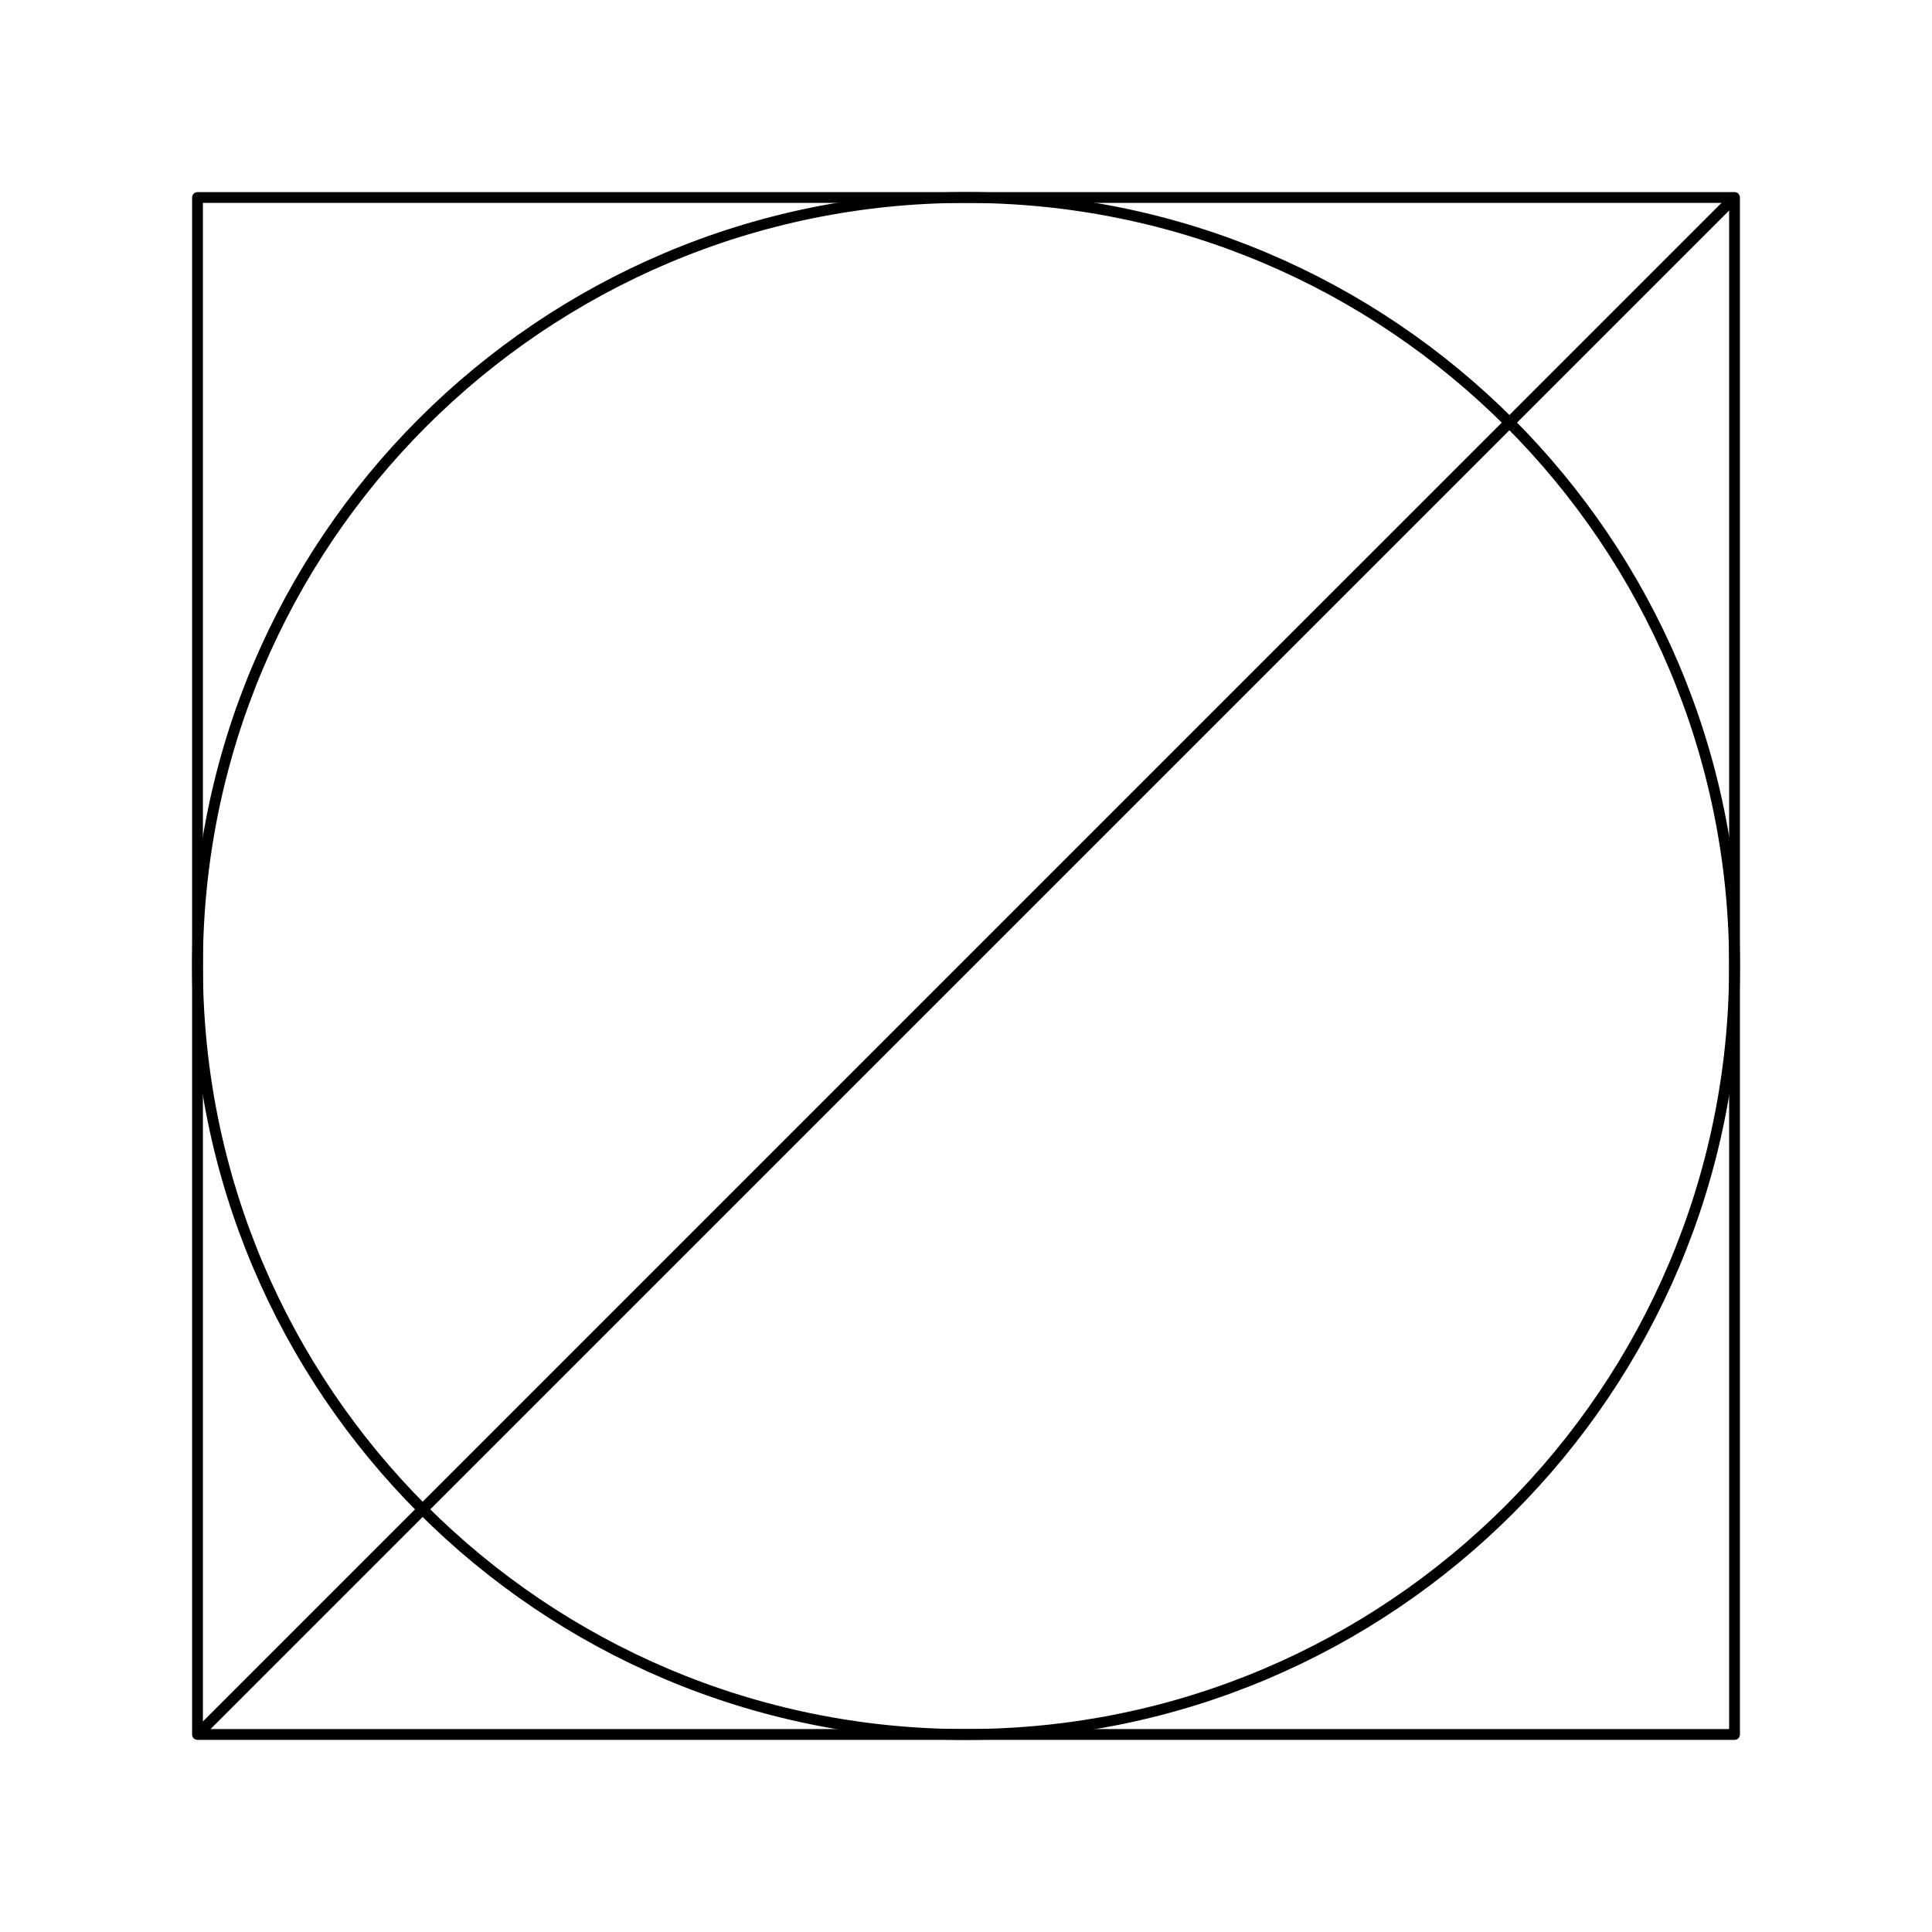
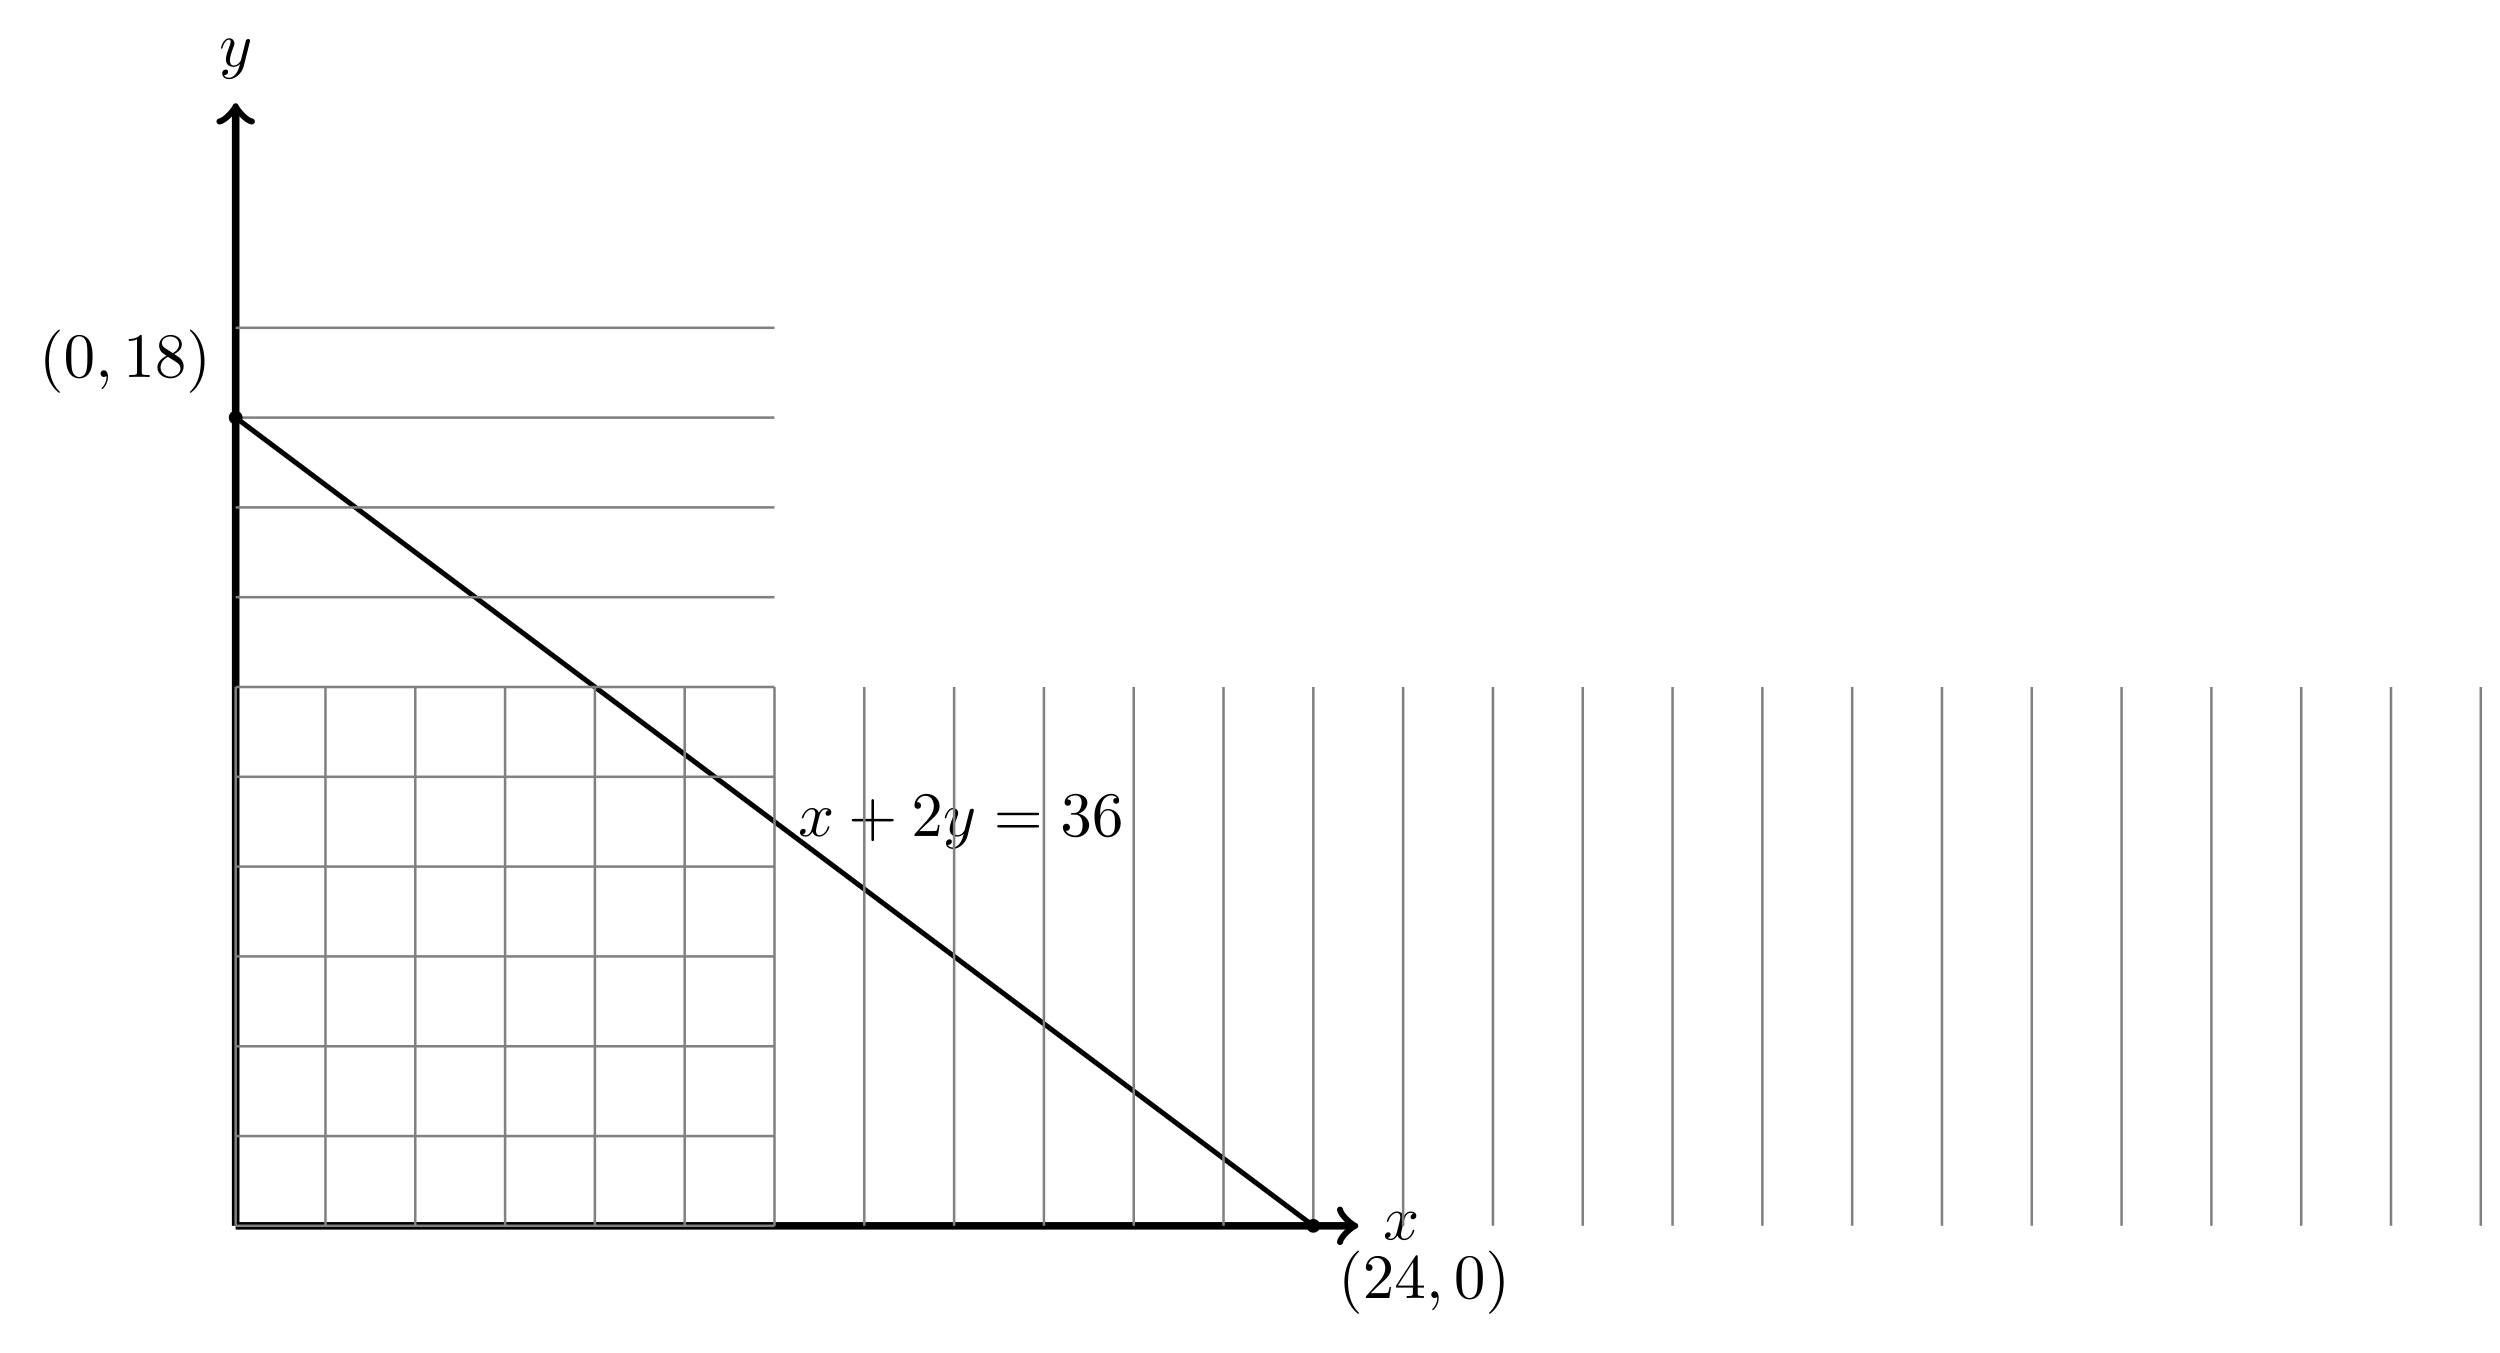
- <svg xmlns="http://www.w3.org/2000/svg" width="142.529" height="142.529" viewBox="0 0 142.529 142.529">
-   <path fill="none" stroke-width="0.797" stroke-linecap="butt" stroke-linejoin="round" stroke="rgb(0%, 0%, 0%)" stroke-opacity="1" stroke-miterlimit="1" d="M -0.002 -0 L -0.002 113.387 L 113.389 113.387 L 113.389 -0 Z M -0.002 -0 " transform="matrix(1, 0, 0, -1, 14.572, 127.957)" />
-   <path fill="none" stroke-width="0.797" stroke-linecap="butt" stroke-linejoin="round" stroke="rgb(0%, 0%, 0%)" stroke-opacity="1" stroke-miterlimit="1" d="M -0.002 -0 L 113.389 113.387 " transform="matrix(1, 0, 0, -1, 14.572, 127.957)" />
-   <path fill="none" stroke-width="0.797" stroke-linecap="butt" stroke-linejoin="round" stroke="rgb(0%, 0%, 0%)" stroke-opacity="1" stroke-miterlimit="1" d="M 113.389 56.695 C 113.389 88.004 88.006 113.387 56.694 113.387 C 25.381 113.387 -0.002 88.004 -0.002 56.695 C -0.002 25.383 25.381 -0 56.694 -0 C 88.006 -0 113.389 25.383 113.389 56.695 Z M 113.389 56.695 " transform="matrix(1, 0, 0, -1, 14.572, 127.957)" />
+ <svg xmlns="http://www.w3.org/2000/svg" xmlns:xlink="http://www.w3.org/1999/xlink" width="394.559" height="213.502" viewBox="0 0 394.559 213.502">
+   <defs>
+     <g>
+       <g id="glyph-0-0">
+         <path d="M 4.844 -3.797 C 4.891 -3.938 4.891 -3.953 4.891 -4.031 C 4.891 -4.203 4.75 -4.297 4.594 -4.297 C 4.5 -4.297 4.344 -4.234 4.25 -4.094 C 4.234 -4.031 4.141 -3.734 4.109 -3.547 C 4.031 -3.297 3.969 -3.016 3.906 -2.75 L 3.453 -0.953 C 3.422 -0.812 2.984 -0.109 2.328 -0.109 C 1.828 -0.109 1.719 -0.547 1.719 -0.922 C 1.719 -1.375 1.891 -2 2.219 -2.875 C 2.375 -3.281 2.422 -3.391 2.422 -3.594 C 2.422 -4.031 2.109 -4.406 1.609 -4.406 C 0.656 -4.406 0.297 -2.953 0.297 -2.875 C 0.297 -2.766 0.391 -2.766 0.406 -2.766 C 0.516 -2.766 0.516 -2.797 0.562 -2.953 C 0.844 -3.891 1.234 -4.188 1.578 -4.188 C 1.656 -4.188 1.828 -4.188 1.828 -3.875 C 1.828 -3.625 1.719 -3.359 1.656 -3.172 C 1.25 -2.109 1.078 -1.547 1.078 -1.078 C 1.078 -0.188 1.703 0.109 2.297 0.109 C 2.688 0.109 3.016 -0.062 3.297 -0.344 C 3.172 0.172 3.047 0.672 2.656 1.203 C 2.391 1.531 2.016 1.828 1.562 1.828 C 1.422 1.828 0.969 1.797 0.797 1.406 C 0.953 1.406 1.094 1.406 1.219 1.281 C 1.328 1.203 1.422 1.062 1.422 0.875 C 1.422 0.562 1.156 0.531 1.062 0.531 C 0.828 0.531 0.5 0.688 0.5 1.172 C 0.5 1.672 0.938 2.047 1.562 2.047 C 2.578 2.047 3.609 1.141 3.891 0.016 Z M 4.844 -3.797 " />
+       </g>
+       <g id="glyph-0-1">
+         <path d="M 3.328 -3.016 C 3.391 -3.266 3.625 -4.188 4.312 -4.188 C 4.359 -4.188 4.609 -4.188 4.812 -4.062 C 4.531 -4 4.344 -3.766 4.344 -3.516 C 4.344 -3.359 4.453 -3.172 4.719 -3.172 C 4.938 -3.172 5.25 -3.344 5.25 -3.75 C 5.25 -4.266 4.672 -4.406 4.328 -4.406 C 3.75 -4.406 3.406 -3.875 3.281 -3.656 C 3.031 -4.312 2.5 -4.406 2.203 -4.406 C 1.172 -4.406 0.594 -3.125 0.594 -2.875 C 0.594 -2.766 0.703 -2.766 0.719 -2.766 C 0.797 -2.766 0.828 -2.797 0.844 -2.875 C 1.188 -3.938 1.844 -4.188 2.188 -4.188 C 2.375 -4.188 2.719 -4.094 2.719 -3.516 C 2.719 -3.203 2.547 -2.547 2.188 -1.141 C 2.031 -0.531 1.672 -0.109 1.234 -0.109 C 1.172 -0.109 0.953 -0.109 0.734 -0.234 C 0.984 -0.297 1.203 -0.5 1.203 -0.781 C 1.203 -1.047 0.984 -1.125 0.844 -1.125 C 0.531 -1.125 0.297 -0.875 0.297 -0.547 C 0.297 -0.094 0.781 0.109 1.219 0.109 C 1.891 0.109 2.25 -0.594 2.266 -0.641 C 2.391 -0.281 2.75 0.109 3.344 0.109 C 4.375 0.109 4.938 -1.172 4.938 -1.422 C 4.938 -1.531 4.859 -1.531 4.828 -1.531 C 4.734 -1.531 4.719 -1.484 4.688 -1.422 C 4.359 -0.344 3.688 -0.109 3.375 -0.109 C 2.984 -0.109 2.828 -0.422 2.828 -0.766 C 2.828 -0.984 2.875 -1.203 2.984 -1.641 Z M 3.328 -3.016 " />
+       </g>
+       <g id="glyph-0-2">
+         <path d="M 2.031 -0.016 C 2.031 -0.672 1.781 -1.062 1.391 -1.062 C 1.062 -1.062 0.859 -0.812 0.859 -0.531 C 0.859 -0.266 1.062 0 1.391 0 C 1.5 0 1.641 -0.047 1.734 -0.125 C 1.766 -0.156 1.781 -0.156 1.781 -0.156 C 1.797 -0.156 1.797 -0.156 1.797 -0.016 C 1.797 0.734 1.453 1.328 1.125 1.656 C 1.016 1.766 1.016 1.781 1.016 1.812 C 1.016 1.891 1.062 1.922 1.109 1.922 C 1.219 1.922 2.031 1.156 2.031 -0.016 Z M 2.031 -0.016 " />
+       </g>
+       <g id="glyph-1-0">
+         <path d="M 4.078 -2.297 L 6.859 -2.297 C 7 -2.297 7.188 -2.297 7.188 -2.5 C 7.188 -2.688 7 -2.688 6.859 -2.688 L 4.078 -2.688 L 4.078 -5.484 C 4.078 -5.625 4.078 -5.812 3.875 -5.812 C 3.672 -5.812 3.672 -5.625 3.672 -5.484 L 3.672 -2.688 L 0.891 -2.688 C 0.75 -2.688 0.562 -2.688 0.562 -2.5 C 0.562 -2.297 0.75 -2.297 0.891 -2.297 L 3.672 -2.297 L 3.672 0.5 C 3.672 0.641 3.672 0.828 3.875 0.828 C 4.078 0.828 4.078 0.641 4.078 0.5 Z M 4.078 -2.297 " />
+       </g>
+       <g id="glyph-1-1">
+         <path d="M 1.266 -0.766 L 2.328 -1.797 C 3.875 -3.172 4.469 -3.703 4.469 -4.703 C 4.469 -5.844 3.578 -6.641 2.359 -6.641 C 1.234 -6.641 0.5 -5.719 0.5 -4.828 C 0.5 -4.281 1 -4.281 1.031 -4.281 C 1.203 -4.281 1.547 -4.391 1.547 -4.812 C 1.547 -5.062 1.359 -5.328 1.016 -5.328 C 0.938 -5.328 0.922 -5.328 0.891 -5.312 C 1.109 -5.969 1.656 -6.328 2.234 -6.328 C 3.141 -6.328 3.562 -5.516 3.562 -4.703 C 3.562 -3.906 3.078 -3.125 2.516 -2.5 L 0.609 -0.375 C 0.5 -0.266 0.5 -0.234 0.5 0 L 4.203 0 L 4.469 -1.734 L 4.234 -1.734 C 4.172 -1.438 4.109 -1 4 -0.844 C 3.938 -0.766 3.281 -0.766 3.062 -0.766 Z M 1.266 -0.766 " />
+       </g>
+       <g id="glyph-1-2">
+         <path d="M 6.844 -3.266 C 7 -3.266 7.188 -3.266 7.188 -3.453 C 7.188 -3.656 7 -3.656 6.859 -3.656 L 0.891 -3.656 C 0.75 -3.656 0.562 -3.656 0.562 -3.453 C 0.562 -3.266 0.75 -3.266 0.891 -3.266 Z M 6.859 -1.328 C 7 -1.328 7.188 -1.328 7.188 -1.531 C 7.188 -1.719 7 -1.719 6.844 -1.719 L 0.891 -1.719 C 0.75 -1.719 0.562 -1.719 0.562 -1.531 C 0.562 -1.328 0.75 -1.328 0.891 -1.328 Z M 6.859 -1.328 " />
+       </g>
+       <g id="glyph-1-3">
+         <path d="M 2.891 -3.516 C 3.703 -3.781 4.281 -4.469 4.281 -5.266 C 4.281 -6.078 3.406 -6.641 2.453 -6.641 C 1.453 -6.641 0.688 -6.047 0.688 -5.281 C 0.688 -4.953 0.906 -4.766 1.203 -4.766 C 1.5 -4.766 1.703 -4.984 1.703 -5.281 C 1.703 -5.766 1.234 -5.766 1.094 -5.766 C 1.391 -6.266 2.047 -6.391 2.406 -6.391 C 2.828 -6.391 3.375 -6.172 3.375 -5.281 C 3.375 -5.156 3.344 -4.578 3.094 -4.141 C 2.797 -3.656 2.453 -3.625 2.203 -3.625 C 2.125 -3.609 1.891 -3.594 1.812 -3.594 C 1.734 -3.578 1.672 -3.562 1.672 -3.469 C 1.672 -3.359 1.734 -3.359 1.906 -3.359 L 2.344 -3.359 C 3.156 -3.359 3.531 -2.688 3.531 -1.703 C 3.531 -0.344 2.844 -0.062 2.406 -0.062 C 1.969 -0.062 1.219 -0.234 0.875 -0.812 C 1.219 -0.766 1.531 -0.984 1.531 -1.359 C 1.531 -1.719 1.266 -1.922 0.984 -1.922 C 0.734 -1.922 0.422 -1.781 0.422 -1.344 C 0.422 -0.438 1.344 0.219 2.438 0.219 C 3.656 0.219 4.562 -0.688 4.562 -1.703 C 4.562 -2.516 3.922 -3.297 2.891 -3.516 Z M 2.891 -3.516 " />
+       </g>
+       <g id="glyph-1-4">
+         <path d="M 1.312 -3.266 L 1.312 -3.516 C 1.312 -6.031 2.547 -6.391 3.062 -6.391 C 3.297 -6.391 3.719 -6.328 3.938 -5.984 C 3.781 -5.984 3.391 -5.984 3.391 -5.547 C 3.391 -5.234 3.625 -5.078 3.844 -5.078 C 4 -5.078 4.312 -5.172 4.312 -5.562 C 4.312 -6.156 3.875 -6.641 3.047 -6.641 C 1.766 -6.641 0.422 -5.359 0.422 -3.156 C 0.422 -0.484 1.578 0.219 2.5 0.219 C 3.609 0.219 4.562 -0.719 4.562 -2.031 C 4.562 -3.297 3.672 -4.25 2.562 -4.25 C 1.891 -4.25 1.516 -3.75 1.312 -3.266 Z M 2.5 -0.062 C 1.875 -0.062 1.578 -0.656 1.516 -0.812 C 1.328 -1.281 1.328 -2.078 1.328 -2.25 C 1.328 -3.031 1.656 -4.031 2.547 -4.031 C 2.719 -4.031 3.172 -4.031 3.484 -3.406 C 3.656 -3.047 3.656 -2.531 3.656 -2.047 C 3.656 -1.562 3.656 -1.062 3.484 -0.703 C 3.188 -0.109 2.734 -0.062 2.5 -0.062 Z M 2.5 -0.062 " />
+       </g>
+       <g id="glyph-1-5">
+         <path d="M 3.297 2.391 C 3.297 2.359 3.297 2.344 3.125 2.172 C 1.891 0.922 1.562 -0.969 1.562 -2.5 C 1.562 -4.234 1.938 -5.969 3.172 -7.203 C 3.297 -7.328 3.297 -7.344 3.297 -7.375 C 3.297 -7.453 3.266 -7.484 3.203 -7.484 C 3.094 -7.484 2.203 -6.797 1.609 -5.531 C 1.109 -4.438 0.984 -3.328 0.984 -2.5 C 0.984 -1.719 1.094 -0.516 1.641 0.625 C 2.25 1.844 3.094 2.5 3.203 2.5 C 3.266 2.5 3.297 2.469 3.297 2.391 Z M 3.297 2.391 " />
+       </g>
+       <g id="glyph-1-6">
+         <path d="M 2.938 -1.641 L 2.938 -0.781 C 2.938 -0.422 2.906 -0.312 2.172 -0.312 L 1.969 -0.312 L 1.969 0 C 2.375 -0.031 2.891 -0.031 3.312 -0.031 C 3.734 -0.031 4.25 -0.031 4.672 0 L 4.672 -0.312 L 4.453 -0.312 C 3.719 -0.312 3.703 -0.422 3.703 -0.781 L 3.703 -1.641 L 4.688 -1.641 L 4.688 -1.953 L 3.703 -1.953 L 3.703 -6.484 C 3.703 -6.688 3.703 -6.75 3.531 -6.75 C 3.453 -6.75 3.422 -6.75 3.344 -6.625 L 0.281 -1.953 L 0.281 -1.641 Z M 2.984 -1.953 L 0.562 -1.953 L 2.984 -5.672 Z M 2.984 -1.953 " />
+       </g>
+       <g id="glyph-1-7">
+         <path d="M 4.578 -3.188 C 4.578 -3.984 4.531 -4.781 4.188 -5.516 C 3.734 -6.484 2.906 -6.641 2.5 -6.641 C 1.891 -6.641 1.172 -6.375 0.75 -5.453 C 0.438 -4.766 0.391 -3.984 0.391 -3.188 C 0.391 -2.438 0.422 -1.547 0.844 -0.781 C 1.266 0.016 2 0.219 2.484 0.219 C 3.016 0.219 3.781 0.016 4.219 -0.938 C 4.531 -1.625 4.578 -2.406 4.578 -3.188 Z M 2.484 0 C 2.094 0 1.5 -0.25 1.328 -1.203 C 1.219 -1.797 1.219 -2.719 1.219 -3.312 C 1.219 -3.953 1.219 -4.609 1.297 -5.141 C 1.484 -6.328 2.234 -6.422 2.484 -6.422 C 2.812 -6.422 3.469 -6.234 3.656 -5.25 C 3.766 -4.688 3.766 -3.938 3.766 -3.312 C 3.766 -2.562 3.766 -1.891 3.656 -1.25 C 3.5 -0.297 2.938 0 2.484 0 Z M 2.484 0 " />
+       </g>
+       <g id="glyph-1-8">
+         <path d="M 2.875 -2.5 C 2.875 -3.266 2.766 -4.469 2.219 -5.609 C 1.625 -6.828 0.766 -7.484 0.672 -7.484 C 0.609 -7.484 0.562 -7.438 0.562 -7.375 C 0.562 -7.344 0.562 -7.328 0.75 -7.141 C 1.734 -6.156 2.297 -4.578 2.297 -2.5 C 2.297 -0.781 1.938 0.969 0.703 2.219 C 0.562 2.344 0.562 2.359 0.562 2.391 C 0.562 2.453 0.609 2.5 0.672 2.5 C 0.766 2.5 1.672 1.812 2.25 0.547 C 2.766 -0.547 2.875 -1.656 2.875 -2.5 Z M 2.875 -2.5 " />
+       </g>
+       <g id="glyph-1-9">
+         <path d="M 2.938 -6.375 C 2.938 -6.625 2.938 -6.641 2.703 -6.641 C 2.078 -6 1.203 -6 0.891 -6 L 0.891 -5.688 C 1.094 -5.688 1.672 -5.688 2.188 -5.953 L 2.188 -0.781 C 2.188 -0.422 2.156 -0.312 1.266 -0.312 L 0.953 -0.312 L 0.953 0 C 1.297 -0.031 2.156 -0.031 2.562 -0.031 C 2.953 -0.031 3.828 -0.031 4.172 0 L 4.172 -0.312 L 3.859 -0.312 C 2.953 -0.312 2.938 -0.422 2.938 -0.781 Z M 2.938 -6.375 " />
+       </g>
+       <g id="glyph-1-10">
+         <path d="M 1.625 -4.562 C 1.172 -4.859 1.125 -5.188 1.125 -5.359 C 1.125 -5.969 1.781 -6.391 2.484 -6.391 C 3.203 -6.391 3.844 -5.875 3.844 -5.156 C 3.844 -4.578 3.453 -4.109 2.859 -3.766 Z M 3.078 -3.609 C 3.797 -3.984 4.281 -4.5 4.281 -5.156 C 4.281 -6.078 3.406 -6.641 2.5 -6.641 C 1.5 -6.641 0.688 -5.906 0.688 -4.969 C 0.688 -4.797 0.703 -4.344 1.125 -3.875 C 1.234 -3.766 1.609 -3.516 1.859 -3.344 C 1.281 -3.047 0.422 -2.5 0.422 -1.5 C 0.422 -0.453 1.438 0.219 2.484 0.219 C 3.609 0.219 4.562 -0.609 4.562 -1.672 C 4.562 -2.031 4.453 -2.484 4.062 -2.906 C 3.875 -3.109 3.719 -3.203 3.078 -3.609 Z M 2.078 -3.188 L 3.312 -2.406 C 3.594 -2.219 4.062 -1.922 4.062 -1.312 C 4.062 -0.578 3.312 -0.062 2.5 -0.062 C 1.641 -0.062 0.922 -0.672 0.922 -1.5 C 0.922 -2.078 1.234 -2.719 2.078 -3.188 Z M 2.078 -3.188 " />
+       </g>
+     </g>
+   </defs>
+   <path fill="none" stroke-width="1.196" stroke-linecap="butt" stroke-linejoin="round" stroke="rgb(0%, 0%, 0%)" stroke-opacity="1" stroke-miterlimit="1" d="M 0.001 0.001 L 0.001 176.212 " transform="matrix(1, 0, 0, -1, 37.194, 193.466)" />
+   <path fill="none" stroke-width="0.956" stroke-linecap="round" stroke-linejoin="round" stroke="rgb(0%, 0%, 0%)" stroke-opacity="1" stroke-miterlimit="1" d="M -1.913 2.549 C -1.753 1.592 0.001 0.159 0.478 -0.001 C 0.001 -0.158 -1.753 -1.595 -1.913 -2.552 " transform="matrix(0, -1, -1, 0, 37.194, 17.25488)" />
+   <g fill="rgb(0%, 0%, 0%)" fill-opacity="1">
+     <use xlink:href="#glyph-0-0" x="34.573" y="10.445" />
+   </g>
+   <path fill="none" stroke-width="1.196" stroke-linecap="butt" stroke-linejoin="round" stroke="rgb(0%, 0%, 0%)" stroke-opacity="1" stroke-miterlimit="1" d="M 0.001 0.001 L 176.212 0.001 " transform="matrix(1, 0, 0, -1, 37.194, 193.466)" />
+   <path fill="none" stroke-width="0.956" stroke-linecap="round" stroke-linejoin="round" stroke="rgb(0%, 0%, 0%)" stroke-opacity="1" stroke-miterlimit="1" d="M -1.913 2.552 C -1.753 1.595 0.001 0.161 0.478 0.001 C 0.001 -0.159 -1.753 -1.593 -1.913 -2.55 " transform="matrix(1, 0, 0, -1, 213.4051, 193.466)" />
+   <g fill="rgb(0%, 0%, 0%)" fill-opacity="1">
+     <use xlink:href="#glyph-0-1" x="218.278" y="195.61" />
+   </g>
+   <path fill="none" stroke-width="0.797" stroke-linecap="butt" stroke-linejoin="round" stroke="rgb(0%, 0%, 0%)" stroke-opacity="1" stroke-miterlimit="1" d="M 170.079 0.001 L 0.001 127.56 " transform="matrix(1, 0, 0, -1, 37.194, 193.466)" />
+   <g fill="rgb(0%, 0%, 0%)" fill-opacity="1">
+     <use xlink:href="#glyph-0-1" x="125.953" y="131.928" />
+   </g>
+   <g fill="rgb(0%, 0%, 0%)" fill-opacity="1">
+     <use xlink:href="#glyph-1-0" x="133.86" y="131.928" />
+   </g>
+   <g fill="rgb(0%, 0%, 0%)" fill-opacity="1">
+     <use xlink:href="#glyph-1-1" x="143.821" y="131.928" />
+   </g>
+   <g fill="rgb(0%, 0%, 0%)" fill-opacity="1">
+     <use xlink:href="#glyph-0-0" x="148.804" y="131.928" />
+   </g>
+   <g fill="rgb(0%, 0%, 0%)" fill-opacity="1">
+     <use xlink:href="#glyph-1-2" x="156.813" y="131.928" />
+   </g>
+   <g fill="rgb(0%, 0%, 0%)" fill-opacity="1">
+     <use xlink:href="#glyph-1-3" x="167.332" y="131.928" />
+     <use xlink:href="#glyph-1-4" x="172.313" y="131.928" />
+   </g>
+   <path fill="none" stroke-width="0.399" stroke-linecap="butt" stroke-linejoin="round" stroke="rgb(50%, 50%, 50%)" stroke-opacity="1" stroke-miterlimit="1" d="M 0.001 0.001 L 0.001 85.04 " transform="matrix(1, 0, 0, -1, 37.194, 193.466)" />
+   <path fill="none" stroke-width="0.399" stroke-linecap="butt" stroke-linejoin="round" stroke="rgb(50%, 50%, 50%)" stroke-opacity="1" stroke-miterlimit="1" d="M 14.173 0.001 L 14.173 85.04 " transform="matrix(1, 0, 0, -1, 37.194, 193.466)" />
+   <path fill="none" stroke-width="0.399" stroke-linecap="butt" stroke-linejoin="round" stroke="rgb(50%, 50%, 50%)" stroke-opacity="1" stroke-miterlimit="1" d="M 28.345 0.001 L 28.345 85.04 " transform="matrix(1, 0, 0, -1, 37.194, 193.466)" />
+   <path fill="none" stroke-width="0.399" stroke-linecap="butt" stroke-linejoin="round" stroke="rgb(50%, 50%, 50%)" stroke-opacity="1" stroke-miterlimit="1" d="M 42.521 0.001 L 42.521 85.04 " transform="matrix(1, 0, 0, -1, 37.194, 193.466)" />
+   <path fill="none" stroke-width="0.399" stroke-linecap="butt" stroke-linejoin="round" stroke="rgb(50%, 50%, 50%)" stroke-opacity="1" stroke-miterlimit="1" d="M 56.693 0.001 L 56.693 85.04 " transform="matrix(1, 0, 0, -1, 37.194, 193.466)" />
+   <path fill="none" stroke-width="0.399" stroke-linecap="butt" stroke-linejoin="round" stroke="rgb(50%, 50%, 50%)" stroke-opacity="1" stroke-miterlimit="1" d="M 70.868 0.001 L 70.868 85.04 " transform="matrix(1, 0, 0, -1, 37.194, 193.466)" />
+   <path fill="none" stroke-width="0.399" stroke-linecap="butt" stroke-linejoin="round" stroke="rgb(50%, 50%, 50%)" stroke-opacity="1" stroke-miterlimit="1" d="M 85.04 0.001 L 85.04 85.04 " transform="matrix(1, 0, 0, -1, 37.194, 193.466)" />
+   <path fill="none" stroke-width="0.399" stroke-linecap="butt" stroke-linejoin="round" stroke="rgb(50%, 50%, 50%)" stroke-opacity="1" stroke-miterlimit="1" d="M 99.212 0.001 L 99.212 85.04 " transform="matrix(1, 0, 0, -1, 37.194, 193.466)" />
+   <path fill="none" stroke-width="0.399" stroke-linecap="butt" stroke-linejoin="round" stroke="rgb(50%, 50%, 50%)" stroke-opacity="1" stroke-miterlimit="1" d="M 113.388 0.001 L 113.388 85.04 " transform="matrix(1, 0, 0, -1, 37.194, 193.466)" />
+   <path fill="none" stroke-width="0.399" stroke-linecap="butt" stroke-linejoin="round" stroke="rgb(50%, 50%, 50%)" stroke-opacity="1" stroke-miterlimit="1" d="M 127.56 0.001 L 127.56 85.04 " transform="matrix(1, 0, 0, -1, 37.194, 193.466)" />
+   <path fill="none" stroke-width="0.399" stroke-linecap="butt" stroke-linejoin="round" stroke="rgb(50%, 50%, 50%)" stroke-opacity="1" stroke-miterlimit="1" d="M 141.736 0.001 L 141.736 85.04 " transform="matrix(1, 0, 0, -1, 37.194, 193.466)" />
+   <path fill="none" stroke-width="0.399" stroke-linecap="butt" stroke-linejoin="round" stroke="rgb(50%, 50%, 50%)" stroke-opacity="1" stroke-miterlimit="1" d="M 155.908 0.001 L 155.908 85.04 " transform="matrix(1, 0, 0, -1, 37.194, 193.466)" />
+   <path fill="none" stroke-width="0.399" stroke-linecap="butt" stroke-linejoin="round" stroke="rgb(50%, 50%, 50%)" stroke-opacity="1" stroke-miterlimit="1" d="M 170.079 0.001 L 170.079 85.04 " transform="matrix(1, 0, 0, -1, 37.194, 193.466)" />
+   <path fill="none" stroke-width="0.399" stroke-linecap="butt" stroke-linejoin="round" stroke="rgb(50%, 50%, 50%)" stroke-opacity="1" stroke-miterlimit="1" d="M 184.255 0.001 L 184.255 85.04 " transform="matrix(1, 0, 0, -1, 37.194, 193.466)" />
+   <path fill="none" stroke-width="0.399" stroke-linecap="butt" stroke-linejoin="round" stroke="rgb(50%, 50%, 50%)" stroke-opacity="1" stroke-miterlimit="1" d="M 198.427 0.001 L 198.427 85.04 " transform="matrix(1, 0, 0, -1, 37.194, 193.466)" />
+   <path fill="none" stroke-width="0.399" stroke-linecap="butt" stroke-linejoin="round" stroke="rgb(50%, 50%, 50%)" stroke-opacity="1" stroke-miterlimit="1" d="M 212.603 0.001 L 212.603 85.04 " transform="matrix(1, 0, 0, -1, 37.194, 193.466)" />
+   <path fill="none" stroke-width="0.399" stroke-linecap="butt" stroke-linejoin="round" stroke="rgb(50%, 50%, 50%)" stroke-opacity="1" stroke-miterlimit="1" d="M 226.775 0.001 L 226.775 85.04 " transform="matrix(1, 0, 0, -1, 37.194, 193.466)" />
+   <path fill="none" stroke-width="0.399" stroke-linecap="butt" stroke-linejoin="round" stroke="rgb(50%, 50%, 50%)" stroke-opacity="1" stroke-miterlimit="1" d="M 240.947 0.001 L 240.947 85.04 " transform="matrix(1, 0, 0, -1, 37.194, 193.466)" />
+   <path fill="none" stroke-width="0.399" stroke-linecap="butt" stroke-linejoin="round" stroke="rgb(50%, 50%, 50%)" stroke-opacity="1" stroke-miterlimit="1" d="M 255.122 0.001 L 255.122 85.04 " transform="matrix(1, 0, 0, -1, 37.194, 193.466)" />
+   <path fill="none" stroke-width="0.399" stroke-linecap="butt" stroke-linejoin="round" stroke="rgb(50%, 50%, 50%)" stroke-opacity="1" stroke-miterlimit="1" d="M 269.294 0.001 L 269.294 85.04 " transform="matrix(1, 0, 0, -1, 37.194, 193.466)" />
+   <path fill="none" stroke-width="0.399" stroke-linecap="butt" stroke-linejoin="round" stroke="rgb(50%, 50%, 50%)" stroke-opacity="1" stroke-miterlimit="1" d="M 283.466 0.001 L 283.466 85.04 " transform="matrix(1, 0, 0, -1, 37.194, 193.466)" />
+   <path fill="none" stroke-width="0.399" stroke-linecap="butt" stroke-linejoin="round" stroke="rgb(50%, 50%, 50%)" stroke-opacity="1" stroke-miterlimit="1" d="M 297.642 0.001 L 297.642 85.04 " transform="matrix(1, 0, 0, -1, 37.194, 193.466)" />
+   <path fill="none" stroke-width="0.399" stroke-linecap="butt" stroke-linejoin="round" stroke="rgb(50%, 50%, 50%)" stroke-opacity="1" stroke-miterlimit="1" d="M 311.814 0.001 L 311.814 85.04 " transform="matrix(1, 0, 0, -1, 37.194, 193.466)" />
+   <path fill="none" stroke-width="0.399" stroke-linecap="butt" stroke-linejoin="round" stroke="rgb(50%, 50%, 50%)" stroke-opacity="1" stroke-miterlimit="1" d="M 325.99 0.001 L 325.99 85.04 " transform="matrix(1, 0, 0, -1, 37.194, 193.466)" />
+   <path fill="none" stroke-width="0.399" stroke-linecap="butt" stroke-linejoin="round" stroke="rgb(50%, 50%, 50%)" stroke-opacity="1" stroke-miterlimit="1" d="M 340.161 0.001 L 340.161 85.04 " transform="matrix(1, 0, 0, -1, 37.194, 193.466)" />
+   <path fill="none" stroke-width="0.399" stroke-linecap="butt" stroke-linejoin="round" stroke="rgb(50%, 50%, 50%)" stroke-opacity="1" stroke-miterlimit="1" d="M 354.333 0.001 L 354.333 85.04 " transform="matrix(1, 0, 0, -1, 37.194, 193.466)" />
+   <path fill="none" stroke-width="0.399" stroke-linecap="butt" stroke-linejoin="round" stroke="rgb(50%, 50%, 50%)" stroke-opacity="1" stroke-miterlimit="1" d="M 0.001 0.001 L 85.04 0.001 " transform="matrix(1, 0, 0, -1, 37.194, 193.466)" />
+   <path fill="none" stroke-width="0.399" stroke-linecap="butt" stroke-linejoin="round" stroke="rgb(50%, 50%, 50%)" stroke-opacity="1" stroke-miterlimit="1" d="M 0.001 14.173 L 85.04 14.173 " transform="matrix(1, 0, 0, -1, 37.194, 193.466)" />
+   <path fill="none" stroke-width="0.399" stroke-linecap="butt" stroke-linejoin="round" stroke="rgb(50%, 50%, 50%)" stroke-opacity="1" stroke-miterlimit="1" d="M 0.001 28.345 L 85.04 28.345 " transform="matrix(1, 0, 0, -1, 37.194, 193.466)" />
+   <path fill="none" stroke-width="0.399" stroke-linecap="butt" stroke-linejoin="round" stroke="rgb(50%, 50%, 50%)" stroke-opacity="1" stroke-miterlimit="1" d="M 0.001 42.521 L 85.04 42.521 " transform="matrix(1, 0, 0, -1, 37.194, 193.466)" />
+   <path fill="none" stroke-width="0.399" stroke-linecap="butt" stroke-linejoin="round" stroke="rgb(50%, 50%, 50%)" stroke-opacity="1" stroke-miterlimit="1" d="M 0.001 56.693 L 85.04 56.693 " transform="matrix(1, 0, 0, -1, 37.194, 193.466)" />
+   <path fill="none" stroke-width="0.399" stroke-linecap="butt" stroke-linejoin="round" stroke="rgb(50%, 50%, 50%)" stroke-opacity="1" stroke-miterlimit="1" d="M 0.001 70.868 L 85.04 70.868 " transform="matrix(1, 0, 0, -1, 37.194, 193.466)" />
+   <path fill="none" stroke-width="0.399" stroke-linecap="butt" stroke-linejoin="round" stroke="rgb(50%, 50%, 50%)" stroke-opacity="1" stroke-miterlimit="1" d="M 0.001 85.04 L 85.04 85.04 " transform="matrix(1, 0, 0, -1, 37.194, 193.466)" />
+   <path fill="none" stroke-width="0.399" stroke-linecap="butt" stroke-linejoin="round" stroke="rgb(50%, 50%, 50%)" stroke-opacity="1" stroke-miterlimit="1" d="M 0.001 99.212 L 85.04 99.212 " transform="matrix(1, 0, 0, -1, 37.194, 193.466)" />
+   <path fill="none" stroke-width="0.399" stroke-linecap="butt" stroke-linejoin="round" stroke="rgb(50%, 50%, 50%)" stroke-opacity="1" stroke-miterlimit="1" d="M 0.001 113.388 L 85.04 113.388 " transform="matrix(1, 0, 0, -1, 37.194, 193.466)" />
+   <path fill="none" stroke-width="0.399" stroke-linecap="butt" stroke-linejoin="round" stroke="rgb(50%, 50%, 50%)" stroke-opacity="1" stroke-miterlimit="1" d="M 0.001 127.56 L 85.04 127.56 " transform="matrix(1, 0, 0, -1, 37.194, 193.466)" />
+   <path fill="none" stroke-width="0.399" stroke-linecap="butt" stroke-linejoin="round" stroke="rgb(50%, 50%, 50%)" stroke-opacity="1" stroke-miterlimit="1" d="M 0.001 141.736 L 85.04 141.736 " transform="matrix(1, 0, 0, -1, 37.194, 193.466)" />
+   <path fill-rule="nonzero" fill="rgb(0%, 0%, 0%)" fill-opacity="1" stroke-width="1.196" stroke-linecap="butt" stroke-linejoin="round" stroke="rgb(0%, 0%, 0%)" stroke-opacity="1" stroke-miterlimit="1" d="M 170.579 0.001 C 170.579 0.275 170.357 0.497 170.079 0.497 C 169.806 0.497 169.583 0.275 169.583 0.001 C 169.583 -0.276 169.806 -0.499 170.079 -0.499 C 170.357 -0.499 170.579 -0.276 170.579 0.001 Z M 170.579 0.001 " transform="matrix(1, 0, 0, -1, 37.194, 193.466)" />
+   <g fill="rgb(0%, 0%, 0%)" fill-opacity="1">
+     <use xlink:href="#glyph-1-5" x="211.191" y="204.856" />
+     <use xlink:href="#glyph-1-1" x="215.065" y="204.856" />
+     <use xlink:href="#glyph-1-6" x="220.047" y="204.856" />
+   </g>
+   <g fill="rgb(0%, 0%, 0%)" fill-opacity="1">
+     <use xlink:href="#glyph-0-2" x="225.028" y="204.856" />
+   </g>
+   <g fill="rgb(0%, 0%, 0%)" fill-opacity="1">
+     <use xlink:href="#glyph-1-7" x="229.456" y="204.856" />
+     <use xlink:href="#glyph-1-8" x="234.437" y="204.856" />
+   </g>
+   <path fill-rule="nonzero" fill="rgb(0%, 0%, 0%)" fill-opacity="1" stroke-width="1.196" stroke-linecap="butt" stroke-linejoin="round" stroke="rgb(0%, 0%, 0%)" stroke-opacity="1" stroke-miterlimit="1" d="M 0.497 127.56 C 0.497 127.837 0.275 128.06 0.001 128.06 C -0.276 128.06 -0.499 127.837 -0.499 127.56 C -0.499 127.286 -0.276 127.064 0.001 127.064 C 0.275 127.064 0.497 127.286 0.497 127.56 Z M 0.497 127.56 " transform="matrix(1, 0, 0, -1, 37.194, 193.466)" />
+   <g fill="rgb(0%, 0%, 0%)" fill-opacity="1">
+     <use xlink:href="#glyph-1-5" x="6.155" y="59.498" />
+     <use xlink:href="#glyph-1-7" x="10.029" y="59.498" />
+   </g>
+   <g fill="rgb(0%, 0%, 0%)" fill-opacity="1">
+     <use xlink:href="#glyph-0-2" x="15.011" y="59.498" />
+   </g>
+   <g fill="rgb(0%, 0%, 0%)" fill-opacity="1">
+     <use xlink:href="#glyph-1-9" x="19.439" y="59.498" />
+     <use xlink:href="#glyph-1-10" x="24.42" y="59.498" />
+     <use xlink:href="#glyph-1-8" x="29.402" y="59.498" />
+   </g>
</svg>
